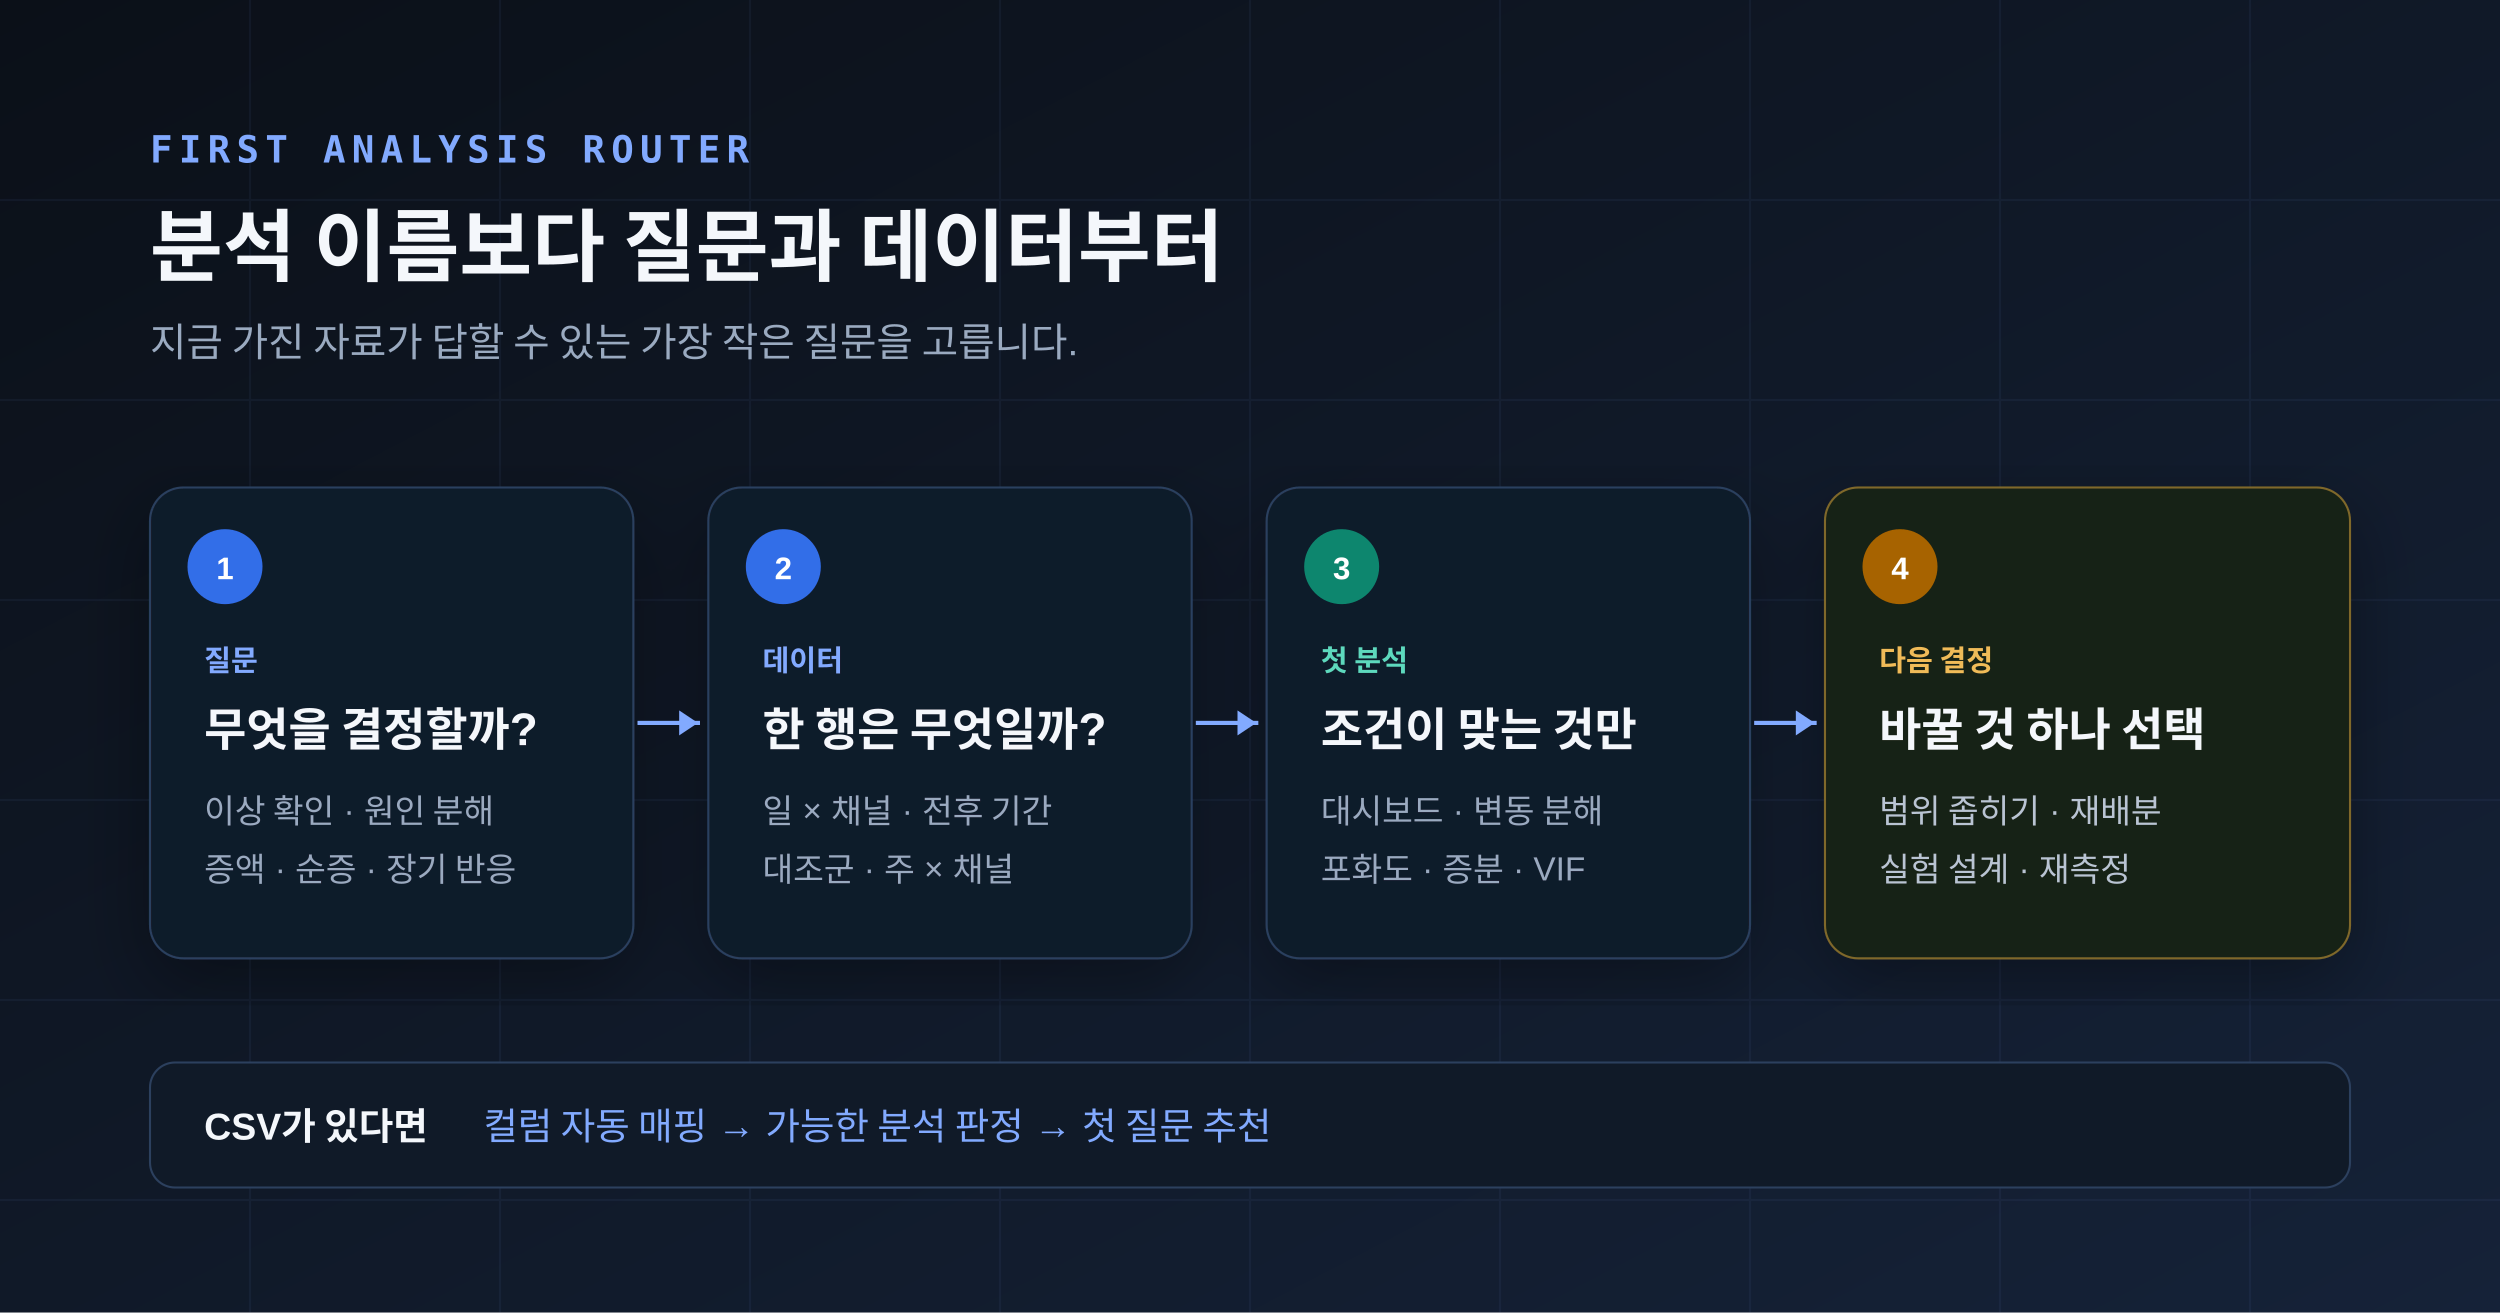
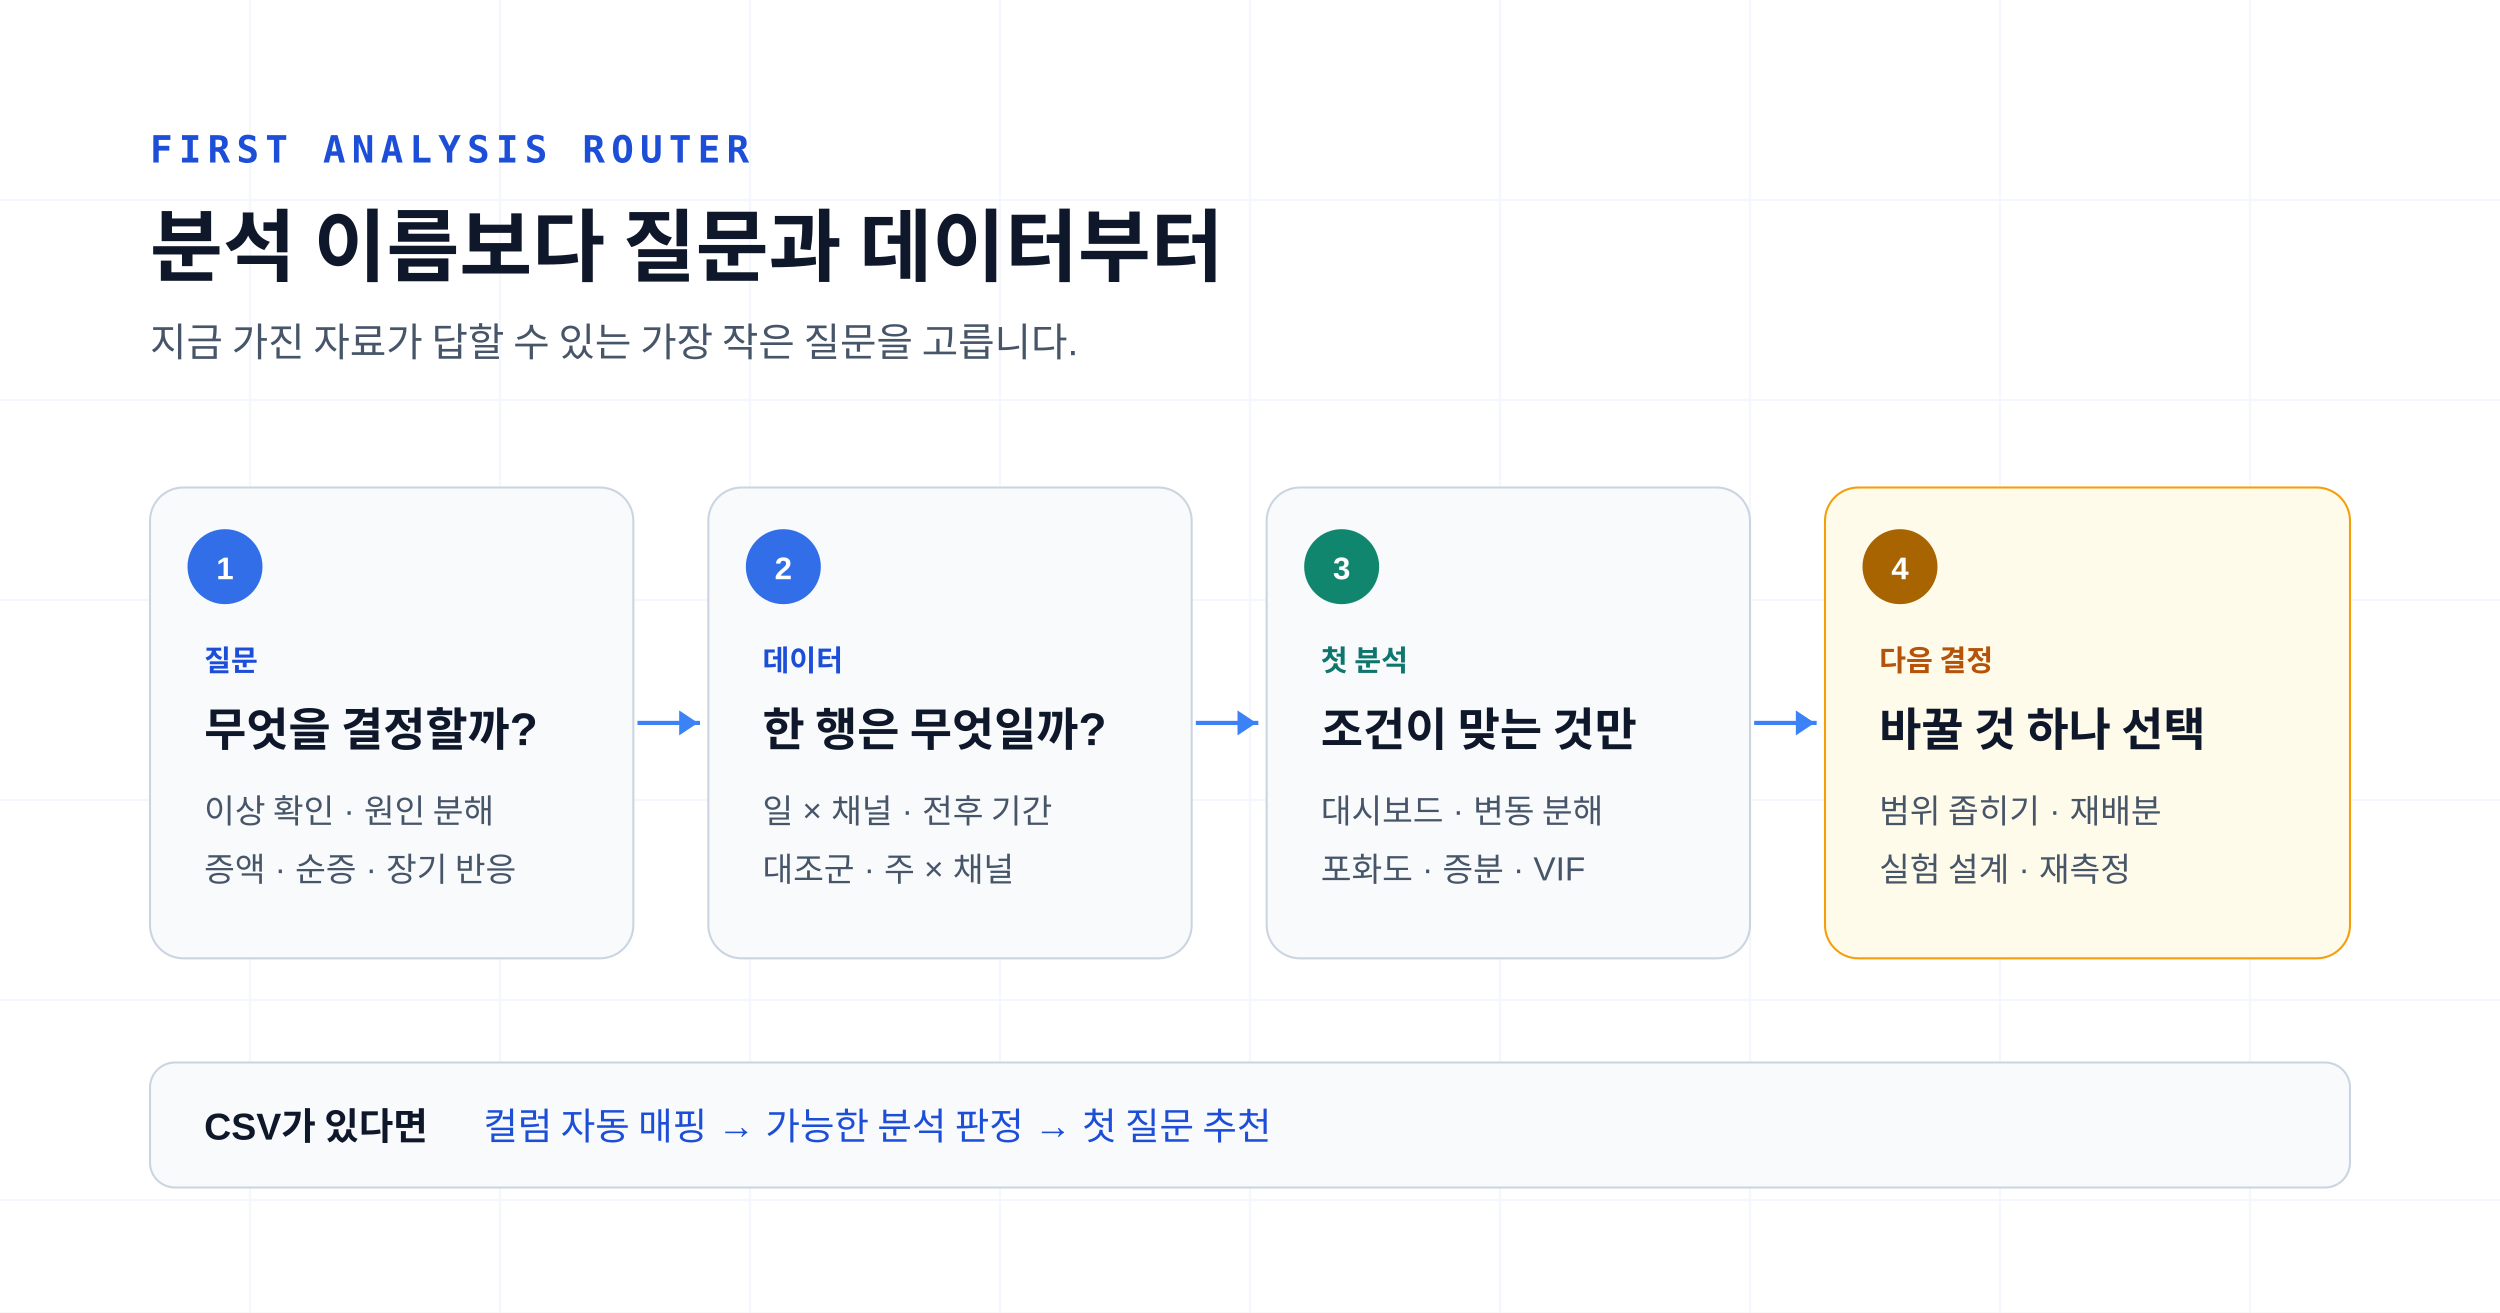
<svg xmlns="http://www.w3.org/2000/svg" width="1200" height="630" viewBox="0 0 1200 630" role="img" aria-labelledby="title desc">
  <defs>
    <linearGradient id="bg" x1="0" y1="0" x2="1" y2="1">
-       <stop stop-color="#0b1018" />
-       <stop offset="1" stop-color="#152238" />
+       <stop stop-color="#ffffff" />
+       <stop offset="1" stop-color="#ffffff" />
    </linearGradient>
    <filter id="shadow">
      <feDropShadow dx="0" dy="12" stdDeviation="18" flood-color="#050a12" flood-opacity=".35" />
    </filter>
  </defs>
  <rect width="1200" height="630" fill="url(#bg)" />
-   <path d="M0 96H1200M0 192H1200M0 288H1200M0 384H1200M0 480H1200M0 576H1200M120 0V630M240 0V630M360 0V630M480 0V630M600 0V630M720 0V630M840 0V630M960 0V630M1080 0V630" stroke="#82aaff" stroke-opacity=".055" />
-   <text x="72" y="78" fill="#82aaff" font-family="monospace" font-size="18" font-weight="700" letter-spacing="3">FIRST ANALYSIS ROUTER</text>
-   <text x="72" y="132" fill="#f4f7fb" font-family="Arial, sans-serif" font-size="38" font-weight="700">분석 이름보다 질문과 데이터부터</text>
-   <text x="72" y="171" fill="#9aaac0" font-family="Arial, sans-serif" font-size="19">지금 가진 자료가 답할 수 있는 가장 작은 질문을 고릅니다.</text>
-   <g filter="url(#shadow)" font-family="Arial, sans-serif">
+   <path d="M0 96H1200M0 192H1200M0 288H1200M0 384H1200M0 480H1200M0 576H1200M120 0V630M240 0V630M360 0V630M480 0V630M600 0V630M720 0V630M840 0V630M960 0V630M1080 0V630" stroke="#3b82f6" stroke-opacity=".055" />
+   <text x="72" y="78" fill="#1d4ed8" font-family="monospace" font-size="18" font-weight="700" letter-spacing="3">FIRST ANALYSIS ROUTER</text>
+   <text x="72" y="132" fill="#0f172a" font-family="Arial, sans-serif" font-size="38" font-weight="700">분석 이름보다 질문과 데이터부터</text>
+   <text x="72" y="171" fill="#475569" font-family="Arial, sans-serif" font-size="19">지금 가진 자료가 답할 수 있는 가장 작은 질문을 고릅니다.</text>
+   <g font-family="Arial, sans-serif">
    <g transform="translate(72 234)">
-       <rect width="232" height="226" rx="16" fill="#111b2a" stroke="#2c405e" />
+       <rect width="232" height="226" rx="16" fill="#f8fafc" stroke="#cbd5e1" />
      <circle cx="36" cy="38" r="18" fill="#316ee8" />
-       <text x="36" y="44" text-anchor="middle" fill="white" font-size="15" font-weight="700">1</text>
-       <text x="26" y="88" fill="#82aaff" font-size="14" font-weight="700">질문</text>
-       <text x="26" y="124" fill="#f4f7fb" font-size="22" font-weight="700">무엇을 결정할까?</text>
-       <text x="26" y="161" fill="#9aaac0" font-size="16">이상 확인 · 원인 분해</text>
-       <text x="26" y="189" fill="#9aaac0" font-size="16">증액 · 순증 · 장기 반응</text>
+       <text x="36" y="44" text-anchor="middle" fill="#ffffff" font-size="15" font-weight="700">1</text>
+       <text x="26" y="88" fill="#1d4ed8" font-size="14" font-weight="700">질문</text>
+       <text x="26" y="124" fill="#0f172a" font-size="22" font-weight="700">무엇을 결정할까?</text>
+       <text x="26" y="161" fill="#475569" font-size="16">이상 확인 · 원인 분해</text>
+       <text x="26" y="189" fill="#475569" font-size="16">증액 · 순증 · 장기 반응</text>
    </g>
    <g transform="translate(340 234)">
-       <rect width="232" height="226" rx="16" fill="#111b2a" stroke="#2c405e" />
+       <rect width="232" height="226" rx="16" fill="#f8fafc" stroke="#cbd5e1" />
      <circle cx="36" cy="38" r="18" fill="#316ee8" />
-       <text x="36" y="44" text-anchor="middle" fill="white" font-size="15" font-weight="700">2</text>
-       <text x="26" y="88" fill="#82aaff" font-size="14" font-weight="700">데이터</text>
-       <text x="26" y="124" fill="#f4f7fb" font-size="22" font-weight="700">한 행은 무엇일까?</text>
-       <text x="26" y="161" fill="#9aaac0" font-size="16">일 × 채널 · 전후 기간</text>
-       <text x="26" y="189" fill="#9aaac0" font-size="16">대조군 · 주 × 채널</text>
+       <text x="36" y="44" text-anchor="middle" fill="#ffffff" font-size="15" font-weight="700">2</text>
+       <text x="26" y="88" fill="#1d4ed8" font-size="14" font-weight="700">데이터</text>
+       <text x="26" y="124" fill="#0f172a" font-size="22" font-weight="700">한 행은 무엇일까?</text>
+       <text x="26" y="161" fill="#475569" font-size="16">일 × 채널 · 전후 기간</text>
+       <text x="26" y="189" fill="#475569" font-size="16">대조군 · 주 × 채널</text>
    </g>
    <g transform="translate(608 234)">
-       <rect width="232" height="226" rx="16" fill="#111b2a" stroke="#2c405e" />
+       <rect width="232" height="226" rx="16" fill="#f8fafc" stroke="#cbd5e1" />
      <circle cx="36" cy="38" r="18" fill="#11866e" />
-       <text x="36" y="44" text-anchor="middle" fill="white" font-size="15" font-weight="700">3</text>
-       <text x="26" y="88" fill="#5dd9bd" font-size="14" font-weight="700">첫 분석</text>
-       <text x="26" y="124" fill="#f4f7fb" font-size="22" font-weight="700">조건이 맞는 것만</text>
-       <text x="26" y="161" fill="#9aaac0" font-size="16">대시보드 · 변동 분해</text>
-       <text x="26" y="189" fill="#9aaac0" font-size="16">포화도 · 증분 · VIF</text>
+       <text x="36" y="44" text-anchor="middle" fill="#ffffff" font-size="15" font-weight="700">3</text>
+       <text x="26" y="88" fill="#0f766e" font-size="14" font-weight="700">첫 분석</text>
+       <text x="26" y="124" fill="#0f172a" font-size="22" font-weight="700">조건이 맞는 것만</text>
+       <text x="26" y="161" fill="#475569" font-size="16">대시보드 · 변동 분해</text>
+       <text x="26" y="189" fill="#475569" font-size="16">포화도 · 증분 · VIF</text>
    </g>
    <g transform="translate(876 234)">
-       <rect width="252" height="226" rx="16" fill="#182114" stroke="#7f682b" />
+       <rect width="252" height="226" rx="16" fill="#fffbeb" stroke="#f59e0b" />
      <circle cx="36" cy="38" r="18" fill="#a76400" />
-       <text x="36" y="44" text-anchor="middle" fill="white" font-size="15" font-weight="700">4</text>
-       <text x="26" y="88" fill="#f0bb59" font-size="14" font-weight="700">다음 결정</text>
-       <text x="26" y="124" fill="#f4f7fb" font-size="22" font-weight="700">바꿀 것 하나 선택</text>
-       <text x="26" y="161" fill="#b9c4d3" font-size="16">범위 좁히기 · 재배분</text>
-       <text x="26" y="189" fill="#b9c4d3" font-size="16">실험 설계 · 재측정</text>
+       <text x="36" y="44" text-anchor="middle" fill="#ffffff" font-size="15" font-weight="700">4</text>
+       <text x="26" y="88" fill="#b45309" font-size="14" font-weight="700">다음 결정</text>
+       <text x="26" y="124" fill="#0f172a" font-size="22" font-weight="700">바꿀 것 하나 선택</text>
+       <text x="26" y="161" fill="#475569" font-size="16">범위 좁히기 · 재배분</text>
+       <text x="26" y="189" fill="#475569" font-size="16">실험 설계 · 재측정</text>
    </g>
  </g>
-   <g fill="none" stroke="#82aaff" stroke-width="2">
+   <g fill="none" stroke="#3b82f6" stroke-width="2">
    <path d="M306 347h30" />
    <path d="M574 347h30" />
    <path d="M842 347h30" />
  </g>
-   <g fill="#82aaff">
+   <g fill="#3b82f6">
    <path d="m335 347-9-6v12z" />
    <path d="m603 347-9-6v12z" />
    <path d="m871 347-9-6v12z" />
  </g>
-   <rect x="72" y="510" width="1056" height="60" rx="12" fill="#101a28" stroke="#2c405e" />
-   <text x="98" y="547" fill="#f4f7fb" font-family="Arial, sans-serif" font-size="18" font-weight="700">CSV가 있다면</text>
-   <text x="232" y="547" fill="#82aaff" font-family="Arial, sans-serif" font-size="18">컬럼 자동 매핑 → 가능한 분석 판정 → 첫 질문 추천</text>
+   <rect x="72" y="510" width="1056" height="60" rx="12" fill="#f8fafc" stroke="#cbd5e1" />
+   <text x="98" y="547" fill="#0f172a" font-family="Arial, sans-serif" font-size="18" font-weight="700">CSV가 있다면</text>
+   <text x="232" y="547" fill="#1d4ed8" font-family="Arial, sans-serif" font-size="18">컬럼 자동 매핑 → 가능한 분석 판정 → 첫 질문 추천</text>
</svg>
